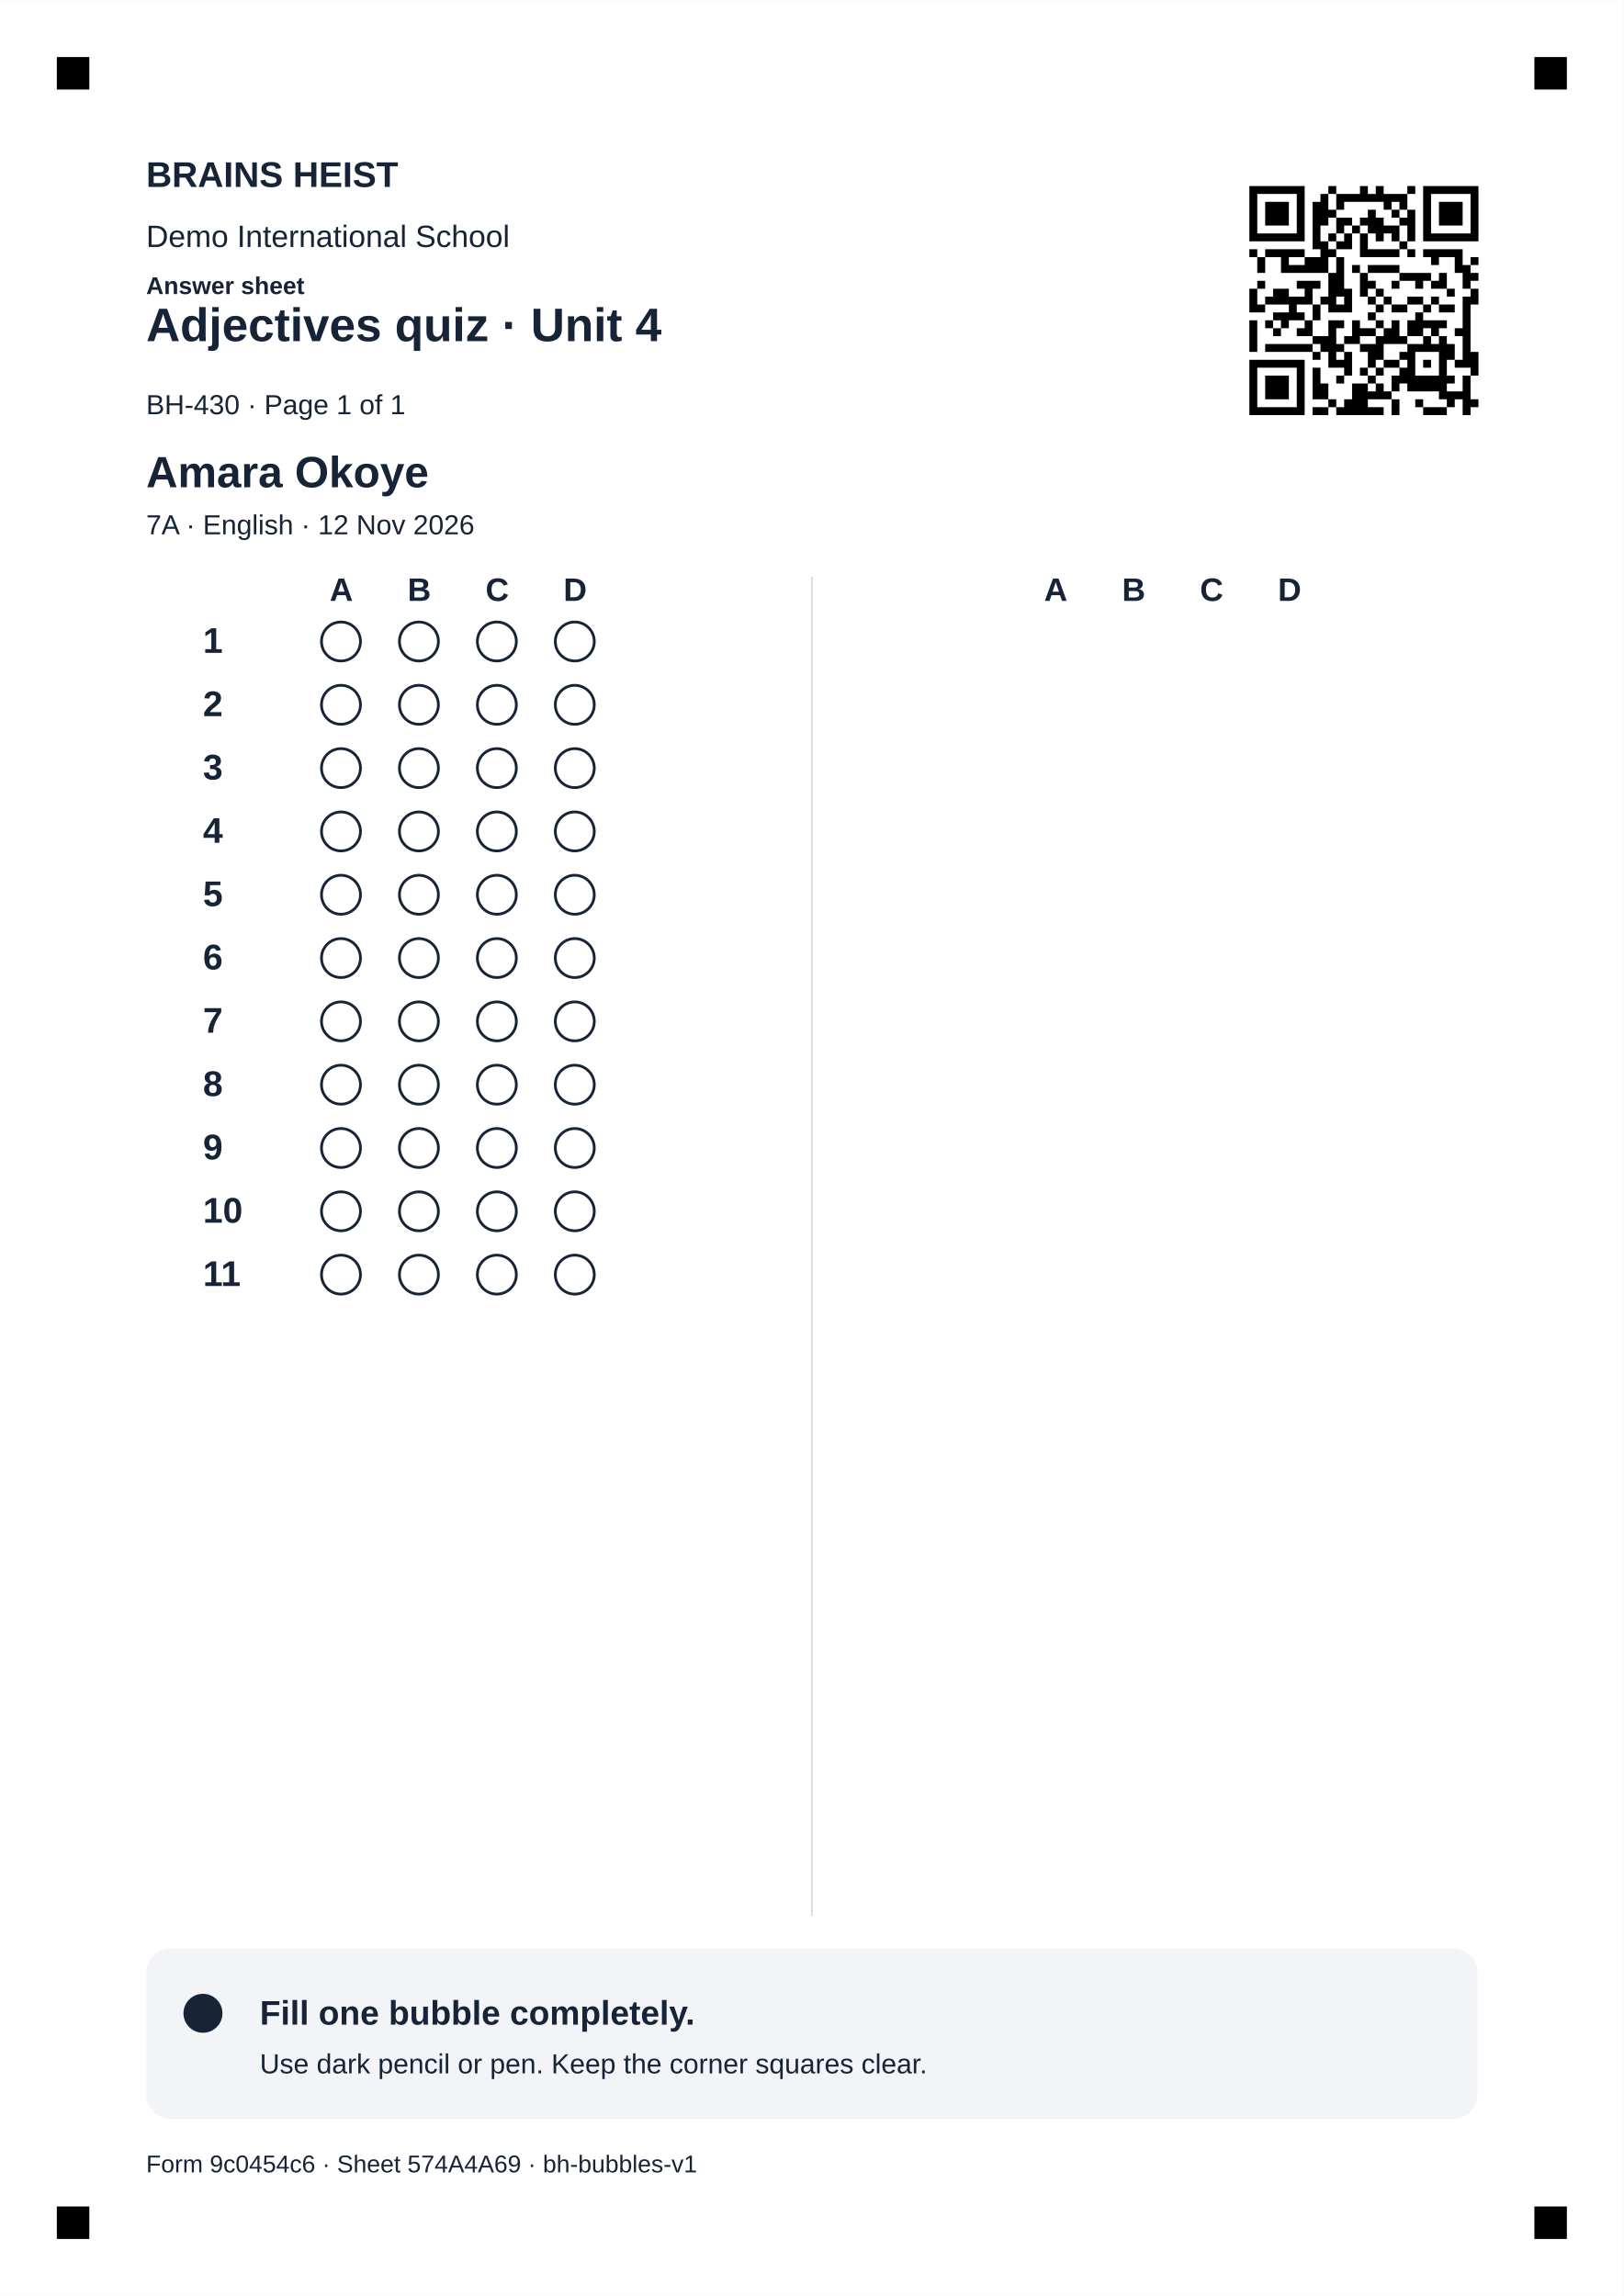
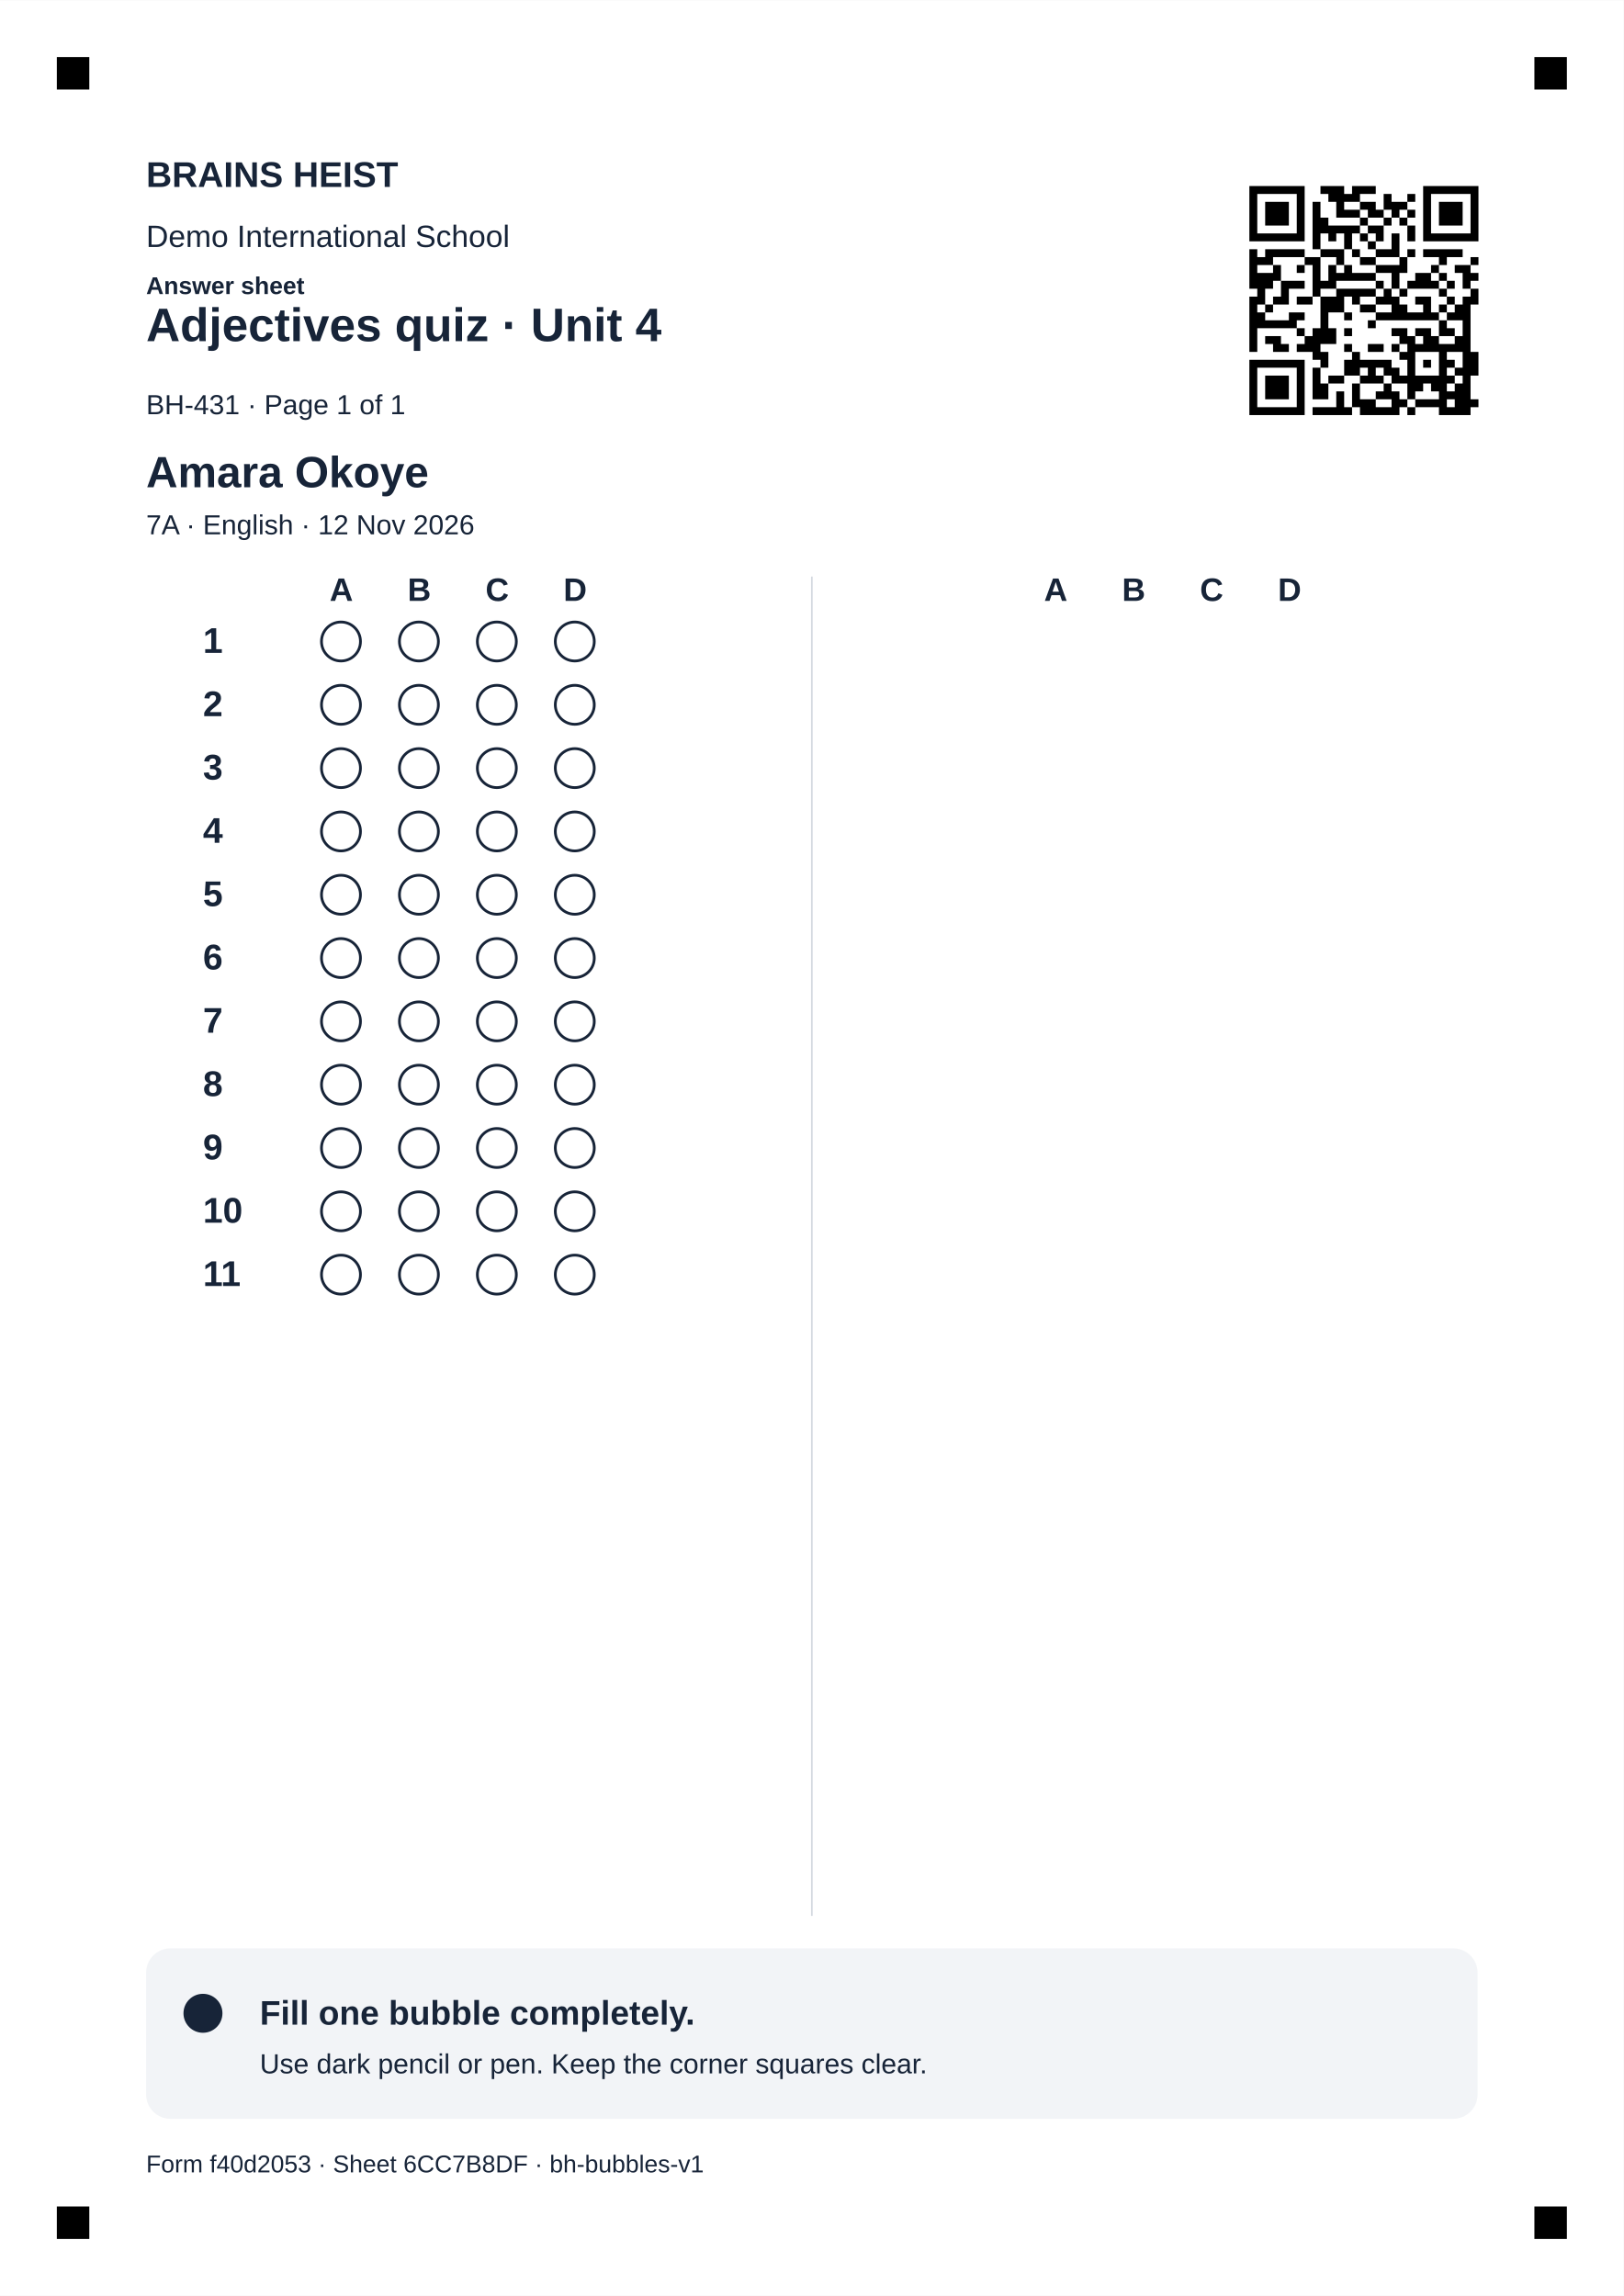
<svg xmlns="http://www.w3.org/2000/svg" viewBox="0 0 1000 1414" width="210mm" height="297mm" role="img" aria-label="Answer sheet for Amara Okoye" style="font-family:Arial,sans-serif;background:white">
  <rect width="1000" height="1414" fill="white" />
  <rect x="35" y="35" width="20" height="20" fill="black" />
  <rect x="945" y="35" width="20" height="20" fill="black" />
  <rect x="945" y="1359" width="20" height="20" fill="black" />
  <rect x="35" y="1359" width="20" height="20" fill="black" />
  <text x="90" y="115" font-size="22" font-weight="800" fill="#172438">BRAINS HEIST</text>
  <text x="90" y="152" font-size="19" font-weight="400" fill="#172438">Demo International School</text>
  <text x="90" y="181" font-size="15" font-weight="700" fill="#172438">Answer sheet</text>
  <text x="90" y="210" font-size="29" font-weight="700" fill="#172438">Adjectives quiz · Unit 4</text>
-   <text x="90" y="255" font-size="17" font-weight="400" fill="#172438">BH-430 · Page 1 of 1</text>
-   <path d="M769.459 114.459h4.865v4.865h-4.865zM774.324 114.459h4.865v4.865h-4.865zM779.189 114.459h4.865v4.865h-4.865zM784.054 114.459h4.865v4.865h-4.865zM788.919 114.459h4.865v4.865h-4.865zM793.784 114.459h4.865v4.865h-4.865zM798.649 114.459h4.865v4.865h-4.865zM818.108 114.459h4.865v4.865h-4.865zM837.568 114.459h4.865v4.865h-4.865zM847.297 114.459h4.865v4.865h-4.865zM866.757 114.459h4.865v4.865h-4.865zM876.486 114.459h4.865v4.865h-4.865zM881.351 114.459h4.865v4.865h-4.865zM886.216 114.459h4.865v4.865h-4.865zM891.081 114.459h4.865v4.865h-4.865zM895.946 114.459h4.865v4.865h-4.865zM900.811 114.459h4.865v4.865h-4.865zM905.676 114.459h4.865v4.865h-4.865zM769.459 119.324h4.865v4.865h-4.865zM798.649 119.324h4.865v4.865h-4.865zM813.243 119.324h4.865v4.865h-4.865zM822.973 119.324h4.865v4.865h-4.865zM827.838 119.324h4.865v4.865h-4.865zM832.703 119.324h4.865v4.865h-4.865zM837.568 119.324h4.865v4.865h-4.865zM842.432 119.324h4.865v4.865h-4.865zM847.297 119.324h4.865v4.865h-4.865zM852.162 119.324h4.865v4.865h-4.865zM857.027 119.324h4.865v4.865h-4.865zM861.892 119.324h4.865v4.865h-4.865zM876.486 119.324h4.865v4.865h-4.865zM905.676 119.324h4.865v4.865h-4.865zM769.459 124.189h4.865v4.865h-4.865zM779.189 124.189h4.865v4.865h-4.865zM784.054 124.189h4.865v4.865h-4.865zM788.919 124.189h4.865v4.865h-4.865zM798.649 124.189h4.865v4.865h-4.865zM808.378 124.189h4.865v4.865h-4.865zM813.243 124.189h4.865v4.865h-4.865zM822.973 124.189h4.865v4.865h-4.865zM852.162 124.189h4.865v4.865h-4.865zM861.892 124.189h4.865v4.865h-4.865zM876.486 124.189h4.865v4.865h-4.865zM886.216 124.189h4.865v4.865h-4.865zM891.081 124.189h4.865v4.865h-4.865zM895.946 124.189h4.865v4.865h-4.865zM905.676 124.189h4.865v4.865h-4.865zM769.459 129.054h4.865v4.865h-4.865zM779.189 129.054h4.865v4.865h-4.865zM784.054 129.054h4.865v4.865h-4.865zM788.919 129.054h4.865v4.865h-4.865zM798.649 129.054h4.865v4.865h-4.865zM808.378 129.054h4.865v4.865h-4.865zM813.243 129.054h4.865v4.865h-4.865zM818.108 129.054h4.865v4.865h-4.865zM842.432 129.054h4.865v4.865h-4.865zM857.027 129.054h4.865v4.865h-4.865zM866.757 129.054h4.865v4.865h-4.865zM876.486 129.054h4.865v4.865h-4.865zM886.216 129.054h4.865v4.865h-4.865zM891.081 129.054h4.865v4.865h-4.865zM895.946 129.054h4.865v4.865h-4.865zM905.676 129.054h4.865v4.865h-4.865zM769.459 133.919h4.865v4.865h-4.865zM779.189 133.919h4.865v4.865h-4.865zM784.054 133.919h4.865v4.865h-4.865zM788.919 133.919h4.865v4.865h-4.865zM798.649 133.919h4.865v4.865h-4.865zM808.378 133.919h4.865v4.865h-4.865zM813.243 133.919h4.865v4.865h-4.865zM822.973 133.919h4.865v4.865h-4.865zM827.838 133.919h4.865v4.865h-4.865zM837.568 133.919h4.865v4.865h-4.865zM842.432 133.919h4.865v4.865h-4.865zM847.297 133.919h4.865v4.865h-4.865zM861.892 133.919h4.865v4.865h-4.865zM866.757 133.919h4.865v4.865h-4.865zM876.486 133.919h4.865v4.865h-4.865zM886.216 133.919h4.865v4.865h-4.865zM891.081 133.919h4.865v4.865h-4.865zM895.946 133.919h4.865v4.865h-4.865zM905.676 133.919h4.865v4.865h-4.865zM769.459 138.784h4.865v4.865h-4.865zM798.649 138.784h4.865v4.865h-4.865zM808.378 138.784h4.865v4.865h-4.865zM822.973 138.784h4.865v4.865h-4.865zM832.703 138.784h4.865v4.865h-4.865zM842.432 138.784h4.865v4.865h-4.865zM847.297 138.784h4.865v4.865h-4.865zM852.162 138.784h4.865v4.865h-4.865zM857.027 138.784h4.865v4.865h-4.865zM866.757 138.784h4.865v4.865h-4.865zM876.486 138.784h4.865v4.865h-4.865zM905.676 138.784h4.865v4.865h-4.865zM769.459 143.649h4.865v4.865h-4.865zM774.324 143.649h4.865v4.865h-4.865zM779.189 143.649h4.865v4.865h-4.865zM784.054 143.649h4.865v4.865h-4.865zM788.919 143.649h4.865v4.865h-4.865zM793.784 143.649h4.865v4.865h-4.865zM798.649 143.649h4.865v4.865h-4.865zM808.378 143.649h4.865v4.865h-4.865zM818.108 143.649h4.865v4.865h-4.865zM827.838 143.649h4.865v4.865h-4.865zM837.568 143.649h4.865v4.865h-4.865zM847.297 143.649h4.865v4.865h-4.865zM857.027 143.649h4.865v4.865h-4.865zM866.757 143.649h4.865v4.865h-4.865zM876.486 143.649h4.865v4.865h-4.865zM881.351 143.649h4.865v4.865h-4.865zM886.216 143.649h4.865v4.865h-4.865zM891.081 143.649h4.865v4.865h-4.865zM895.946 143.649h4.865v4.865h-4.865zM900.811 143.649h4.865v4.865h-4.865zM905.676 143.649h4.865v4.865h-4.865zM808.378 148.514h4.865v4.865h-4.865zM813.243 148.514h4.865v4.865h-4.865zM822.973 148.514h4.865v4.865h-4.865zM827.838 148.514h4.865v4.865h-4.865zM837.568 148.514h4.865v4.865h-4.865zM861.892 148.514h4.865v4.865h-4.865zM769.459 153.378h4.865v4.865h-4.865zM779.189 153.378h4.865v4.865h-4.865zM784.054 153.378h4.865v4.865h-4.865zM788.919 153.378h4.865v4.865h-4.865zM793.784 153.378h4.865v4.865h-4.865zM798.649 153.378h4.865v4.865h-4.865zM813.243 153.378h4.865v4.865h-4.865zM818.108 153.378h4.865v4.865h-4.865zM837.568 153.378h4.865v4.865h-4.865zM842.432 153.378h4.865v4.865h-4.865zM847.297 153.378h4.865v4.865h-4.865zM852.162 153.378h4.865v4.865h-4.865zM857.027 153.378h4.865v4.865h-4.865zM866.757 153.378h4.865v4.865h-4.865zM876.486 153.378h4.865v4.865h-4.865zM881.351 153.378h4.865v4.865h-4.865zM886.216 153.378h4.865v4.865h-4.865zM891.081 153.378h4.865v4.865h-4.865zM895.946 153.378h4.865v4.865h-4.865zM774.324 158.243h4.865v4.865h-4.865zM788.919 158.243h4.865v4.865h-4.865zM803.514 158.243h4.865v4.865h-4.865zM808.378 158.243h4.865v4.865h-4.865zM813.243 158.243h4.865v4.865h-4.865zM822.973 158.243h4.865v4.865h-4.865zM881.351 158.243h4.865v4.865h-4.865zM895.946 158.243h4.865v4.865h-4.865zM905.676 158.243h4.865v4.865h-4.865zM774.324 163.108h4.865v4.865h-4.865zM788.919 163.108h4.865v4.865h-4.865zM793.784 163.108h4.865v4.865h-4.865zM798.649 163.108h4.865v4.865h-4.865zM803.514 163.108h4.865v4.865h-4.865zM808.378 163.108h4.865v4.865h-4.865zM813.243 163.108h4.865v4.865h-4.865zM822.973 163.108h4.865v4.865h-4.865zM832.703 163.108h4.865v4.865h-4.865zM842.432 163.108h4.865v4.865h-4.865zM847.297 163.108h4.865v4.865h-4.865zM852.162 163.108h4.865v4.865h-4.865zM857.027 163.108h4.865v4.865h-4.865zM895.946 163.108h4.865v4.865h-4.865zM900.811 163.108h4.865v4.865h-4.865zM818.108 167.973h4.865v4.865h-4.865zM822.973 167.973h4.865v4.865h-4.865zM837.568 167.973h4.865v4.865h-4.865zM861.892 167.973h4.865v4.865h-4.865zM866.757 167.973h4.865v4.865h-4.865zM871.622 167.973h4.865v4.865h-4.865zM876.486 167.973h4.865v4.865h-4.865zM886.216 167.973h4.865v4.865h-4.865zM900.811 167.973h4.865v4.865h-4.865zM905.676 167.973h4.865v4.865h-4.865zM774.324 172.838h4.865v4.865h-4.865zM798.649 172.838h4.865v4.865h-4.865zM803.514 172.838h4.865v4.865h-4.865zM808.378 172.838h4.865v4.865h-4.865zM818.108 172.838h4.865v4.865h-4.865zM822.973 172.838h4.865v4.865h-4.865zM837.568 172.838h4.865v4.865h-4.865zM842.432 172.838h4.865v4.865h-4.865zM857.027 172.838h4.865v4.865h-4.865zM871.622 172.838h4.865v4.865h-4.865zM881.351 172.838h4.865v4.865h-4.865zM886.216 172.838h4.865v4.865h-4.865zM900.811 172.838h4.865v4.865h-4.865zM769.459 177.703h4.865v4.865h-4.865zM784.054 177.703h4.865v4.865h-4.865zM788.919 177.703h4.865v4.865h-4.865zM803.514 177.703h4.865v4.865h-4.865zM818.108 177.703h4.865v4.865h-4.865zM822.973 177.703h4.865v4.865h-4.865zM827.838 177.703h4.865v4.865h-4.865zM837.568 177.703h4.865v4.865h-4.865zM847.297 177.703h4.865v4.865h-4.865zM891.081 177.703h4.865v4.865h-4.865zM905.676 177.703h4.865v4.865h-4.865zM769.459 182.568h4.865v4.865h-4.865zM779.189 182.568h4.865v4.865h-4.865zM784.054 182.568h4.865v4.865h-4.865zM788.919 182.568h4.865v4.865h-4.865zM793.784 182.568h4.865v4.865h-4.865zM798.649 182.568h4.865v4.865h-4.865zM803.514 182.568h4.865v4.865h-4.865zM813.243 182.568h4.865v4.865h-4.865zM818.108 182.568h4.865v4.865h-4.865zM827.838 182.568h4.865v4.865h-4.865zM842.432 182.568h4.865v4.865h-4.865zM852.162 182.568h4.865v4.865h-4.865zM866.757 182.568h4.865v4.865h-4.865zM871.622 182.568h4.865v4.865h-4.865zM881.351 182.568h4.865v4.865h-4.865zM900.811 182.568h4.865v4.865h-4.865zM905.676 182.568h4.865v4.865h-4.865zM769.459 187.432h4.865v4.865h-4.865zM774.324 187.432h4.865v4.865h-4.865zM793.784 187.432h4.865v4.865h-4.865zM808.378 187.432h4.865v4.865h-4.865zM818.108 187.432h4.865v4.865h-4.865zM822.973 187.432h4.865v4.865h-4.865zM827.838 187.432h4.865v4.865h-4.865zM847.297 187.432h4.865v4.865h-4.865zM857.027 187.432h4.865v4.865h-4.865zM861.892 187.432h4.865v4.865h-4.865zM876.486 187.432h4.865v4.865h-4.865zM886.216 187.432h4.865v4.865h-4.865zM891.081 187.432h4.865v4.865h-4.865zM900.811 187.432h4.865v4.865h-4.865zM784.054 192.297h4.865v4.865h-4.865zM788.919 192.297h4.865v4.865h-4.865zM793.784 192.297h4.865v4.865h-4.865zM798.649 192.297h4.865v4.865h-4.865zM808.378 192.297h4.865v4.865h-4.865zM842.432 192.297h4.865v4.865h-4.865zM871.622 192.297h4.865v4.865h-4.865zM900.811 192.297h4.865v4.865h-4.865zM769.459 197.162h4.865v4.865h-4.865zM779.189 197.162h4.865v4.865h-4.865zM788.919 197.162h4.865v4.865h-4.865zM803.514 197.162h4.865v4.865h-4.865zM818.108 197.162h4.865v4.865h-4.865zM822.973 197.162h4.865v4.865h-4.865zM832.703 197.162h4.865v4.865h-4.865zM847.297 197.162h4.865v4.865h-4.865zM857.027 197.162h4.865v4.865h-4.865zM866.757 197.162h4.865v4.865h-4.865zM871.622 197.162h4.865v4.865h-4.865zM876.486 197.162h4.865v4.865h-4.865zM881.351 197.162h4.865v4.865h-4.865zM886.216 197.162h4.865v4.865h-4.865zM900.811 197.162h4.865v4.865h-4.865zM769.459 202.027h4.865v4.865h-4.865zM784.054 202.027h4.865v4.865h-4.865zM798.649 202.027h4.865v4.865h-4.865zM803.514 202.027h4.865v4.865h-4.865zM818.108 202.027h4.865v4.865h-4.865zM832.703 202.027h4.865v4.865h-4.865zM837.568 202.027h4.865v4.865h-4.865zM842.432 202.027h4.865v4.865h-4.865zM852.162 202.027h4.865v4.865h-4.865zM857.027 202.027h4.865v4.865h-4.865zM866.757 202.027h4.865v4.865h-4.865zM871.622 202.027h4.865v4.865h-4.865zM881.351 202.027h4.865v4.865h-4.865zM895.946 202.027h4.865v4.865h-4.865zM900.811 202.027h4.865v4.865h-4.865zM769.459 206.892h4.865v4.865h-4.865zM808.378 206.892h4.865v4.865h-4.865zM813.243 206.892h4.865v4.865h-4.865zM818.108 206.892h4.865v4.865h-4.865zM827.838 206.892h4.865v4.865h-4.865zM832.703 206.892h4.865v4.865h-4.865zM847.297 206.892h4.865v4.865h-4.865zM852.162 206.892h4.865v4.865h-4.865zM857.027 206.892h4.865v4.865h-4.865zM861.892 206.892h4.865v4.865h-4.865zM876.486 206.892h4.865v4.865h-4.865zM886.216 206.892h4.865v4.865h-4.865zM900.811 206.892h4.865v4.865h-4.865zM769.459 211.757h4.865v4.865h-4.865zM779.189 211.757h4.865v4.865h-4.865zM784.054 211.757h4.865v4.865h-4.865zM788.919 211.757h4.865v4.865h-4.865zM793.784 211.757h4.865v4.865h-4.865zM798.649 211.757h4.865v4.865h-4.865zM803.514 211.757h4.865v4.865h-4.865zM813.243 211.757h4.865v4.865h-4.865zM818.108 211.757h4.865v4.865h-4.865zM822.973 211.757h4.865v4.865h-4.865zM837.568 211.757h4.865v4.865h-4.865zM842.432 211.757h4.865v4.865h-4.865zM847.297 211.757h4.865v4.865h-4.865zM866.757 211.757h4.865v4.865h-4.865zM871.622 211.757h4.865v4.865h-4.865zM876.486 211.757h4.865v4.865h-4.865zM881.351 211.757h4.865v4.865h-4.865zM886.216 211.757h4.865v4.865h-4.865zM891.081 211.757h4.865v4.865h-4.865zM900.811 211.757h4.865v4.865h-4.865zM808.378 216.622h4.865v4.865h-4.865zM818.108 216.622h4.865v4.865h-4.865zM827.838 216.622h4.865v4.865h-4.865zM842.432 216.622h4.865v4.865h-4.865zM847.297 216.622h4.865v4.865h-4.865zM861.892 216.622h4.865v4.865h-4.865zM866.757 216.622h4.865v4.865h-4.865zM886.216 216.622h4.865v4.865h-4.865zM891.081 216.622h4.865v4.865h-4.865zM900.811 216.622h4.865v4.865h-4.865zM905.676 216.622h4.865v4.865h-4.865zM769.459 221.486h4.865v4.865h-4.865zM774.324 221.486h4.865v4.865h-4.865zM779.189 221.486h4.865v4.865h-4.865zM784.054 221.486h4.865v4.865h-4.865zM788.919 221.486h4.865v4.865h-4.865zM793.784 221.486h4.865v4.865h-4.865zM798.649 221.486h4.865v4.865h-4.865zM818.108 221.486h4.865v4.865h-4.865zM822.973 221.486h4.865v4.865h-4.865zM827.838 221.486h4.865v4.865h-4.865zM842.432 221.486h4.865v4.865h-4.865zM852.162 221.486h4.865v4.865h-4.865zM857.027 221.486h4.865v4.865h-4.865zM866.757 221.486h4.865v4.865h-4.865zM876.486 221.486h4.865v4.865h-4.865zM886.216 221.486h4.865v4.865h-4.865zM895.946 221.486h4.865v4.865h-4.865zM900.811 221.486h4.865v4.865h-4.865zM905.676 221.486h4.865v4.865h-4.865zM769.459 226.351h4.865v4.865h-4.865zM798.649 226.351h4.865v4.865h-4.865zM808.378 226.351h4.865v4.865h-4.865zM827.838 226.351h4.865v4.865h-4.865zM837.568 226.351h4.865v4.865h-4.865zM847.297 226.351h4.865v4.865h-4.865zM861.892 226.351h4.865v4.865h-4.865zM866.757 226.351h4.865v4.865h-4.865zM886.216 226.351h4.865v4.865h-4.865zM905.676 226.351h4.865v4.865h-4.865zM769.459 231.216h4.865v4.865h-4.865zM779.189 231.216h4.865v4.865h-4.865zM784.054 231.216h4.865v4.865h-4.865zM788.919 231.216h4.865v4.865h-4.865zM798.649 231.216h4.865v4.865h-4.865zM808.378 231.216h4.865v4.865h-4.865zM822.973 231.216h4.865v4.865h-4.865zM842.432 231.216h4.865v4.865h-4.865zM857.027 231.216h4.865v4.865h-4.865zM861.892 231.216h4.865v4.865h-4.865zM866.757 231.216h4.865v4.865h-4.865zM871.622 231.216h4.865v4.865h-4.865zM876.486 231.216h4.865v4.865h-4.865zM881.351 231.216h4.865v4.865h-4.865zM886.216 231.216h4.865v4.865h-4.865zM891.081 231.216h4.865v4.865h-4.865zM900.811 231.216h4.865v4.865h-4.865zM769.459 236.081h4.865v4.865h-4.865zM779.189 236.081h4.865v4.865h-4.865zM784.054 236.081h4.865v4.865h-4.865zM788.919 236.081h4.865v4.865h-4.865zM798.649 236.081h4.865v4.865h-4.865zM808.378 236.081h4.865v4.865h-4.865zM813.243 236.081h4.865v4.865h-4.865zM832.703 236.081h4.865v4.865h-4.865zM837.568 236.081h4.865v4.865h-4.865zM847.297 236.081h4.865v4.865h-4.865zM857.027 236.081h4.865v4.865h-4.865zM866.757 236.081h4.865v4.865h-4.865zM871.622 236.081h4.865v4.865h-4.865zM876.486 236.081h4.865v4.865h-4.865zM881.351 236.081h4.865v4.865h-4.865zM886.216 236.081h4.865v4.865h-4.865zM900.811 236.081h4.865v4.865h-4.865zM769.459 240.946h4.865v4.865h-4.865zM779.189 240.946h4.865v4.865h-4.865zM784.054 240.946h4.865v4.865h-4.865zM788.919 240.946h4.865v4.865h-4.865zM798.649 240.946h4.865v4.865h-4.865zM808.378 240.946h4.865v4.865h-4.865zM813.243 240.946h4.865v4.865h-4.865zM832.703 240.946h4.865v4.865h-4.865zM837.568 240.946h4.865v4.865h-4.865zM842.432 240.946h4.865v4.865h-4.865zM847.297 240.946h4.865v4.865h-4.865zM852.162 240.946h4.865v4.865h-4.865zM886.216 240.946h4.865v4.865h-4.865zM891.081 240.946h4.865v4.865h-4.865zM895.946 240.946h4.865v4.865h-4.865zM900.811 240.946h4.865v4.865h-4.865zM769.459 245.811h4.865v4.865h-4.865zM798.649 245.811h4.865v4.865h-4.865zM818.108 245.811h4.865v4.865h-4.865zM827.838 245.811h4.865v4.865h-4.865zM832.703 245.811h4.865v4.865h-4.865zM837.568 245.811h4.865v4.865h-4.865zM857.027 245.811h4.865v4.865h-4.865zM871.622 245.811h4.865v4.865h-4.865zM891.081 245.811h4.865v4.865h-4.865zM900.811 245.811h4.865v4.865h-4.865zM905.676 245.811h4.865v4.865h-4.865zM769.459 250.676h4.865v4.865h-4.865zM774.324 250.676h4.865v4.865h-4.865zM779.189 250.676h4.865v4.865h-4.865zM784.054 250.676h4.865v4.865h-4.865zM788.919 250.676h4.865v4.865h-4.865zM793.784 250.676h4.865v4.865h-4.865zM798.649 250.676h4.865v4.865h-4.865zM808.378 250.676h4.865v4.865h-4.865zM813.243 250.676h4.865v4.865h-4.865zM822.973 250.676h4.865v4.865h-4.865zM827.838 250.676h4.865v4.865h-4.865zM832.703 250.676h4.865v4.865h-4.865zM837.568 250.676h4.865v4.865h-4.865zM842.432 250.676h4.865v4.865h-4.865zM847.297 250.676h4.865v4.865h-4.865zM857.027 250.676h4.865v4.865h-4.865zM876.486 250.676h4.865v4.865h-4.865zM881.351 250.676h4.865v4.865h-4.865zM886.216 250.676h4.865v4.865h-4.865zM900.811 250.676h4.865v4.865h-4.865z" fill="black" />
+   <text x="90" y="255" font-size="17" font-weight="400" fill="#172438">BH-431 · Page 1 of 1</text>
+   <path d="M769.459 114.459h4.865v4.865h-4.865zM774.324 114.459h4.865v4.865h-4.865zM779.189 114.459h4.865v4.865h-4.865zM784.054 114.459h4.865v4.865h-4.865zM788.919 114.459h4.865v4.865h-4.865zM793.784 114.459h4.865v4.865h-4.865zM798.649 114.459h4.865v4.865h-4.865zM813.243 114.459h4.865v4.865h-4.865zM818.108 114.459h4.865v4.865h-4.865zM822.973 114.459h4.865v4.865h-4.865zM832.703 114.459h4.865v4.865h-4.865zM837.568 114.459h4.865v4.865h-4.865zM842.432 114.459h4.865v4.865h-4.865zM876.486 114.459h4.865v4.865h-4.865zM881.351 114.459h4.865v4.865h-4.865zM886.216 114.459h4.865v4.865h-4.865zM891.081 114.459h4.865v4.865h-4.865zM895.946 114.459h4.865v4.865h-4.865zM900.811 114.459h4.865v4.865h-4.865zM905.676 114.459h4.865v4.865h-4.865zM769.459 119.324h4.865v4.865h-4.865zM798.649 119.324h4.865v4.865h-4.865zM818.108 119.324h4.865v4.865h-4.865zM822.973 119.324h4.865v4.865h-4.865zM827.838 119.324h4.865v4.865h-4.865zM832.703 119.324h4.865v4.865h-4.865zM852.162 119.324h4.865v4.865h-4.865zM866.757 119.324h4.865v4.865h-4.865zM876.486 119.324h4.865v4.865h-4.865zM905.676 119.324h4.865v4.865h-4.865zM769.459 124.189h4.865v4.865h-4.865zM779.189 124.189h4.865v4.865h-4.865zM784.054 124.189h4.865v4.865h-4.865zM788.919 124.189h4.865v4.865h-4.865zM798.649 124.189h4.865v4.865h-4.865zM808.378 124.189h4.865v4.865h-4.865zM822.973 124.189h4.865v4.865h-4.865zM837.568 124.189h4.865v4.865h-4.865zM842.432 124.189h4.865v4.865h-4.865zM852.162 124.189h4.865v4.865h-4.865zM857.027 124.189h4.865v4.865h-4.865zM861.892 124.189h4.865v4.865h-4.865zM876.486 124.189h4.865v4.865h-4.865zM886.216 124.189h4.865v4.865h-4.865zM891.081 124.189h4.865v4.865h-4.865zM895.946 124.189h4.865v4.865h-4.865zM905.676 124.189h4.865v4.865h-4.865zM769.459 129.054h4.865v4.865h-4.865zM779.189 129.054h4.865v4.865h-4.865zM784.054 129.054h4.865v4.865h-4.865zM788.919 129.054h4.865v4.865h-4.865zM798.649 129.054h4.865v4.865h-4.865zM808.378 129.054h4.865v4.865h-4.865zM822.973 129.054h4.865v4.865h-4.865zM827.838 129.054h4.865v4.865h-4.865zM832.703 129.054h4.865v4.865h-4.865zM842.432 129.054h4.865v4.865h-4.865zM847.297 129.054h4.865v4.865h-4.865zM857.027 129.054h4.865v4.865h-4.865zM866.757 129.054h4.865v4.865h-4.865zM876.486 129.054h4.865v4.865h-4.865zM886.216 129.054h4.865v4.865h-4.865zM891.081 129.054h4.865v4.865h-4.865zM895.946 129.054h4.865v4.865h-4.865zM905.676 129.054h4.865v4.865h-4.865zM769.459 133.919h4.865v4.865h-4.865zM779.189 133.919h4.865v4.865h-4.865zM784.054 133.919h4.865v4.865h-4.865zM788.919 133.919h4.865v4.865h-4.865zM798.649 133.919h4.865v4.865h-4.865zM808.378 133.919h4.865v4.865h-4.865zM813.243 133.919h4.865v4.865h-4.865zM837.568 133.919h4.865v4.865h-4.865zM852.162 133.919h4.865v4.865h-4.865zM861.892 133.919h4.865v4.865h-4.865zM876.486 133.919h4.865v4.865h-4.865zM886.216 133.919h4.865v4.865h-4.865zM891.081 133.919h4.865v4.865h-4.865zM895.946 133.919h4.865v4.865h-4.865zM905.676 133.919h4.865v4.865h-4.865zM769.459 138.784h4.865v4.865h-4.865zM798.649 138.784h4.865v4.865h-4.865zM808.378 138.784h4.865v4.865h-4.865zM813.243 138.784h4.865v4.865h-4.865zM818.108 138.784h4.865v4.865h-4.865zM822.973 138.784h4.865v4.865h-4.865zM827.838 138.784h4.865v4.865h-4.865zM832.703 138.784h4.865v4.865h-4.865zM842.432 138.784h4.865v4.865h-4.865zM847.297 138.784h4.865v4.865h-4.865zM866.757 138.784h4.865v4.865h-4.865zM876.486 138.784h4.865v4.865h-4.865zM905.676 138.784h4.865v4.865h-4.865zM769.459 143.649h4.865v4.865h-4.865zM774.324 143.649h4.865v4.865h-4.865zM779.189 143.649h4.865v4.865h-4.865zM784.054 143.649h4.865v4.865h-4.865zM788.919 143.649h4.865v4.865h-4.865zM793.784 143.649h4.865v4.865h-4.865zM798.649 143.649h4.865v4.865h-4.865zM808.378 143.649h4.865v4.865h-4.865zM818.108 143.649h4.865v4.865h-4.865zM827.838 143.649h4.865v4.865h-4.865zM837.568 143.649h4.865v4.865h-4.865zM847.297 143.649h4.865v4.865h-4.865zM857.027 143.649h4.865v4.865h-4.865zM866.757 143.649h4.865v4.865h-4.865zM876.486 143.649h4.865v4.865h-4.865zM881.351 143.649h4.865v4.865h-4.865zM886.216 143.649h4.865v4.865h-4.865zM891.081 143.649h4.865v4.865h-4.865zM895.946 143.649h4.865v4.865h-4.865zM900.811 143.649h4.865v4.865h-4.865zM905.676 143.649h4.865v4.865h-4.865zM808.378 148.514h4.865v4.865h-4.865zM827.838 148.514h4.865v4.865h-4.865zM842.432 148.514h4.865v4.865h-4.865zM857.027 148.514h4.865v4.865h-4.865zM769.459 153.378h4.865v4.865h-4.865zM779.189 153.378h4.865v4.865h-4.865zM784.054 153.378h4.865v4.865h-4.865zM788.919 153.378h4.865v4.865h-4.865zM793.784 153.378h4.865v4.865h-4.865zM798.649 153.378h4.865v4.865h-4.865zM813.243 153.378h4.865v4.865h-4.865zM818.108 153.378h4.865v4.865h-4.865zM822.973 153.378h4.865v4.865h-4.865zM832.703 153.378h4.865v4.865h-4.865zM847.297 153.378h4.865v4.865h-4.865zM852.162 153.378h4.865v4.865h-4.865zM857.027 153.378h4.865v4.865h-4.865zM866.757 153.378h4.865v4.865h-4.865zM876.486 153.378h4.865v4.865h-4.865zM881.351 153.378h4.865v4.865h-4.865zM886.216 153.378h4.865v4.865h-4.865zM891.081 153.378h4.865v4.865h-4.865zM895.946 153.378h4.865v4.865h-4.865zM769.459 158.243h4.865v4.865h-4.865zM774.324 158.243h4.865v4.865h-4.865zM779.189 158.243h4.865v4.865h-4.865zM803.514 158.243h4.865v4.865h-4.865zM808.378 158.243h4.865v4.865h-4.865zM822.973 158.243h4.865v4.865h-4.865zM837.568 158.243h4.865v4.865h-4.865zM842.432 158.243h4.865v4.865h-4.865zM861.892 158.243h4.865v4.865h-4.865zM886.216 158.243h4.865v4.865h-4.865zM905.676 158.243h4.865v4.865h-4.865zM769.459 163.108h4.865v4.865h-4.865zM784.054 163.108h4.865v4.865h-4.865zM798.649 163.108h4.865v4.865h-4.865zM808.378 163.108h4.865v4.865h-4.865zM818.108 163.108h4.865v4.865h-4.865zM827.838 163.108h4.865v4.865h-4.865zM847.297 163.108h4.865v4.865h-4.865zM852.162 163.108h4.865v4.865h-4.865zM857.027 163.108h4.865v4.865h-4.865zM861.892 163.108h4.865v4.865h-4.865zM881.351 163.108h4.865v4.865h-4.865zM895.946 163.108h4.865v4.865h-4.865zM900.811 163.108h4.865v4.865h-4.865zM769.459 167.973h4.865v4.865h-4.865zM774.324 167.973h4.865v4.865h-4.865zM779.189 167.973h4.865v4.865h-4.865zM784.054 167.973h4.865v4.865h-4.865zM808.378 167.973h4.865v4.865h-4.865zM818.108 167.973h4.865v4.865h-4.865zM822.973 167.973h4.865v4.865h-4.865zM827.838 167.973h4.865v4.865h-4.865zM832.703 167.973h4.865v4.865h-4.865zM837.568 167.973h4.865v4.865h-4.865zM842.432 167.973h4.865v4.865h-4.865zM857.027 167.973h4.865v4.865h-4.865zM871.622 167.973h4.865v4.865h-4.865zM876.486 167.973h4.865v4.865h-4.865zM886.216 167.973h4.865v4.865h-4.865zM900.811 167.973h4.865v4.865h-4.865zM905.676 167.973h4.865v4.865h-4.865zM769.459 172.838h4.865v4.865h-4.865zM774.324 172.838h4.865v4.865h-4.865zM779.189 172.838h4.865v4.865h-4.865zM788.919 172.838h4.865v4.865h-4.865zM793.784 172.838h4.865v4.865h-4.865zM798.649 172.838h4.865v4.865h-4.865zM808.378 172.838h4.865v4.865h-4.865zM813.243 172.838h4.865v4.865h-4.865zM818.108 172.838h4.865v4.865h-4.865zM847.297 172.838h4.865v4.865h-4.865zM857.027 172.838h4.865v4.865h-4.865zM866.757 172.838h4.865v4.865h-4.865zM871.622 172.838h4.865v4.865h-4.865zM876.486 172.838h4.865v4.865h-4.865zM881.351 172.838h4.865v4.865h-4.865zM891.081 172.838h4.865v4.865h-4.865zM900.811 172.838h4.865v4.865h-4.865zM774.324 177.703h4.865v4.865h-4.865zM788.919 177.703h4.865v4.865h-4.865zM808.378 177.703h4.865v4.865h-4.865zM822.973 177.703h4.865v4.865h-4.865zM827.838 177.703h4.865v4.865h-4.865zM832.703 177.703h4.865v4.865h-4.865zM837.568 177.703h4.865v4.865h-4.865zM842.432 177.703h4.865v4.865h-4.865zM852.162 177.703h4.865v4.865h-4.865zM861.892 177.703h4.865v4.865h-4.865zM886.216 177.703h4.865v4.865h-4.865zM905.676 177.703h4.865v4.865h-4.865zM769.459 182.568h4.865v4.865h-4.865zM774.324 182.568h4.865v4.865h-4.865zM784.054 182.568h4.865v4.865h-4.865zM788.919 182.568h4.865v4.865h-4.865zM798.649 182.568h4.865v4.865h-4.865zM803.514 182.568h4.865v4.865h-4.865zM813.243 182.568h4.865v4.865h-4.865zM818.108 182.568h4.865v4.865h-4.865zM822.973 182.568h4.865v4.865h-4.865zM832.703 182.568h4.865v4.865h-4.865zM847.297 182.568h4.865v4.865h-4.865zM852.162 182.568h4.865v4.865h-4.865zM857.027 182.568h4.865v4.865h-4.865zM871.622 182.568h4.865v4.865h-4.865zM876.486 182.568h4.865v4.865h-4.865zM891.081 182.568h4.865v4.865h-4.865zM900.811 182.568h4.865v4.865h-4.865zM905.676 182.568h4.865v4.865h-4.865zM769.459 187.432h4.865v4.865h-4.865zM779.189 187.432h4.865v4.865h-4.865zM813.243 187.432h4.865v4.865h-4.865zM818.108 187.432h4.865v4.865h-4.865zM822.973 187.432h4.865v4.865h-4.865zM837.568 187.432h4.865v4.865h-4.865zM842.432 187.432h4.865v4.865h-4.865zM857.027 187.432h4.865v4.865h-4.865zM861.892 187.432h4.865v4.865h-4.865zM876.486 187.432h4.865v4.865h-4.865zM886.216 187.432h4.865v4.865h-4.865zM895.946 187.432h4.865v4.865h-4.865zM900.811 187.432h4.865v4.865h-4.865zM769.459 192.297h4.865v4.865h-4.865zM774.324 192.297h4.865v4.865h-4.865zM793.784 192.297h4.865v4.865h-4.865zM798.649 192.297h4.865v4.865h-4.865zM813.243 192.297h4.865v4.865h-4.865zM827.838 192.297h4.865v4.865h-4.865zM847.297 192.297h4.865v4.865h-4.865zM852.162 192.297h4.865v4.865h-4.865zM857.027 192.297h4.865v4.865h-4.865zM861.892 192.297h4.865v4.865h-4.865zM866.757 192.297h4.865v4.865h-4.865zM871.622 192.297h4.865v4.865h-4.865zM876.486 192.297h4.865v4.865h-4.865zM881.351 192.297h4.865v4.865h-4.865zM891.081 192.297h4.865v4.865h-4.865zM895.946 192.297h4.865v4.865h-4.865zM900.811 192.297h4.865v4.865h-4.865zM769.459 197.162h4.865v4.865h-4.865zM774.324 197.162h4.865v4.865h-4.865zM779.189 197.162h4.865v4.865h-4.865zM784.054 197.162h4.865v4.865h-4.865zM788.919 197.162h4.865v4.865h-4.865zM793.784 197.162h4.865v4.865h-4.865zM813.243 197.162h4.865v4.865h-4.865zM842.432 197.162h4.865v4.865h-4.865zM886.216 197.162h4.865v4.865h-4.865zM900.811 197.162h4.865v4.865h-4.865zM769.459 202.027h4.865v4.865h-4.865zM798.649 202.027h4.865v4.865h-4.865zM808.378 202.027h4.865v4.865h-4.865zM813.243 202.027h4.865v4.865h-4.865zM818.108 202.027h4.865v4.865h-4.865zM827.838 202.027h4.865v4.865h-4.865zM857.027 202.027h4.865v4.865h-4.865zM861.892 202.027h4.865v4.865h-4.865zM871.622 202.027h4.865v4.865h-4.865zM876.486 202.027h4.865v4.865h-4.865zM886.216 202.027h4.865v4.865h-4.865zM891.081 202.027h4.865v4.865h-4.865zM900.811 202.027h4.865v4.865h-4.865zM769.459 206.892h4.865v4.865h-4.865zM779.189 206.892h4.865v4.865h-4.865zM784.054 206.892h4.865v4.865h-4.865zM803.514 206.892h4.865v4.865h-4.865zM808.378 206.892h4.865v4.865h-4.865zM813.243 206.892h4.865v4.865h-4.865zM818.108 206.892h4.865v4.865h-4.865zM861.892 206.892h4.865v4.865h-4.865zM866.757 206.892h4.865v4.865h-4.865zM876.486 206.892h4.865v4.865h-4.865zM881.351 206.892h4.865v4.865h-4.865zM895.946 206.892h4.865v4.865h-4.865zM900.811 206.892h4.865v4.865h-4.865zM769.459 211.757h4.865v4.865h-4.865zM784.054 211.757h4.865v4.865h-4.865zM788.919 211.757h4.865v4.865h-4.865zM798.649 211.757h4.865v4.865h-4.865zM803.514 211.757h4.865v4.865h-4.865zM808.378 211.757h4.865v4.865h-4.865zM827.838 211.757h4.865v4.865h-4.865zM842.432 211.757h4.865v4.865h-4.865zM847.297 211.757h4.865v4.865h-4.865zM857.027 211.757h4.865v4.865h-4.865zM866.757 211.757h4.865v4.865h-4.865zM871.622 211.757h4.865v4.865h-4.865zM876.486 211.757h4.865v4.865h-4.865zM881.351 211.757h4.865v4.865h-4.865zM886.216 211.757h4.865v4.865h-4.865zM891.081 211.757h4.865v4.865h-4.865zM895.946 211.757h4.865v4.865h-4.865zM900.811 211.757h4.865v4.865h-4.865zM808.378 216.622h4.865v4.865h-4.865zM813.243 216.622h4.865v4.865h-4.865zM832.703 216.622h4.865v4.865h-4.865zM861.892 216.622h4.865v4.865h-4.865zM866.757 216.622h4.865v4.865h-4.865zM886.216 216.622h4.865v4.865h-4.865zM900.811 216.622h4.865v4.865h-4.865zM905.676 216.622h4.865v4.865h-4.865zM769.459 221.486h4.865v4.865h-4.865zM774.324 221.486h4.865v4.865h-4.865zM779.189 221.486h4.865v4.865h-4.865zM784.054 221.486h4.865v4.865h-4.865zM788.919 221.486h4.865v4.865h-4.865zM793.784 221.486h4.865v4.865h-4.865zM798.649 221.486h4.865v4.865h-4.865zM813.243 221.486h4.865v4.865h-4.865zM827.838 221.486h4.865v4.865h-4.865zM832.703 221.486h4.865v4.865h-4.865zM837.568 221.486h4.865v4.865h-4.865zM842.432 221.486h4.865v4.865h-4.865zM847.297 221.486h4.865v4.865h-4.865zM852.162 221.486h4.865v4.865h-4.865zM866.757 221.486h4.865v4.865h-4.865zM876.486 221.486h4.865v4.865h-4.865zM886.216 221.486h4.865v4.865h-4.865zM891.081 221.486h4.865v4.865h-4.865zM900.811 221.486h4.865v4.865h-4.865zM905.676 221.486h4.865v4.865h-4.865zM769.459 226.351h4.865v4.865h-4.865zM798.649 226.351h4.865v4.865h-4.865zM808.378 226.351h4.865v4.865h-4.865zM827.838 226.351h4.865v4.865h-4.865zM832.703 226.351h4.865v4.865h-4.865zM842.432 226.351h4.865v4.865h-4.865zM852.162 226.351h4.865v4.865h-4.865zM857.027 226.351h4.865v4.865h-4.865zM866.757 226.351h4.865v4.865h-4.865zM886.216 226.351h4.865v4.865h-4.865zM895.946 226.351h4.865v4.865h-4.865zM900.811 226.351h4.865v4.865h-4.865zM905.676 226.351h4.865v4.865h-4.865zM769.459 231.216h4.865v4.865h-4.865zM779.189 231.216h4.865v4.865h-4.865zM784.054 231.216h4.865v4.865h-4.865zM788.919 231.216h4.865v4.865h-4.865zM798.649 231.216h4.865v4.865h-4.865zM808.378 231.216h4.865v4.865h-4.865zM818.108 231.216h4.865v4.865h-4.865zM822.973 231.216h4.865v4.865h-4.865zM837.568 231.216h4.865v4.865h-4.865zM842.432 231.216h4.865v4.865h-4.865zM847.297 231.216h4.865v4.865h-4.865zM857.027 231.216h4.865v4.865h-4.865zM861.892 231.216h4.865v4.865h-4.865zM866.757 231.216h4.865v4.865h-4.865zM871.622 231.216h4.865v4.865h-4.865zM876.486 231.216h4.865v4.865h-4.865zM881.351 231.216h4.865v4.865h-4.865zM886.216 231.216h4.865v4.865h-4.865zM891.081 231.216h4.865v4.865h-4.865zM900.811 231.216h4.865v4.865h-4.865zM769.459 236.081h4.865v4.865h-4.865zM779.189 236.081h4.865v4.865h-4.865zM784.054 236.081h4.865v4.865h-4.865zM788.919 236.081h4.865v4.865h-4.865zM798.649 236.081h4.865v4.865h-4.865zM808.378 236.081h4.865v4.865h-4.865zM813.243 236.081h4.865v4.865h-4.865zM832.703 236.081h4.865v4.865h-4.865zM852.162 236.081h4.865v4.865h-4.865zM866.757 236.081h4.865v4.865h-4.865zM871.622 236.081h4.865v4.865h-4.865zM881.351 236.081h4.865v4.865h-4.865zM886.216 236.081h4.865v4.865h-4.865zM895.946 236.081h4.865v4.865h-4.865zM900.811 236.081h4.865v4.865h-4.865zM769.459 240.946h4.865v4.865h-4.865zM779.189 240.946h4.865v4.865h-4.865zM784.054 240.946h4.865v4.865h-4.865zM788.919 240.946h4.865v4.865h-4.865zM798.649 240.946h4.865v4.865h-4.865zM808.378 240.946h4.865v4.865h-4.865zM813.243 240.946h4.865v4.865h-4.865zM822.973 240.946h4.865v4.865h-4.865zM832.703 240.946h4.865v4.865h-4.865zM847.297 240.946h4.865v4.865h-4.865zM852.162 240.946h4.865v4.865h-4.865zM857.027 240.946h4.865v4.865h-4.865zM866.757 240.946h4.865v4.865h-4.865zM886.216 240.946h4.865v4.865h-4.865zM891.081 240.946h4.865v4.865h-4.865zM895.946 240.946h4.865v4.865h-4.865zM900.811 240.946h4.865v4.865h-4.865zM769.459 245.811h4.865v4.865h-4.865zM798.649 245.811h4.865v4.865h-4.865zM822.973 245.811h4.865v4.865h-4.865zM832.703 245.811h4.865v4.865h-4.865zM837.568 245.811h4.865v4.865h-4.865zM842.432 245.811h4.865v4.865h-4.865zM857.027 245.811h4.865v4.865h-4.865zM861.892 245.811h4.865v4.865h-4.865zM871.622 245.811h4.865v4.865h-4.865zM876.486 245.811h4.865v4.865h-4.865zM881.351 245.811h4.865v4.865h-4.865zM886.216 245.811h4.865v4.865h-4.865zM895.946 245.811h4.865v4.865h-4.865zM900.811 245.811h4.865v4.865h-4.865zM905.676 245.811h4.865v4.865h-4.865zM769.459 250.676h4.865v4.865h-4.865zM774.324 250.676h4.865v4.865h-4.865zM779.189 250.676h4.865v4.865h-4.865zM784.054 250.676h4.865v4.865h-4.865zM788.919 250.676h4.865v4.865h-4.865zM793.784 250.676h4.865v4.865h-4.865zM798.649 250.676h4.865v4.865h-4.865zM808.378 250.676h4.865v4.865h-4.865zM813.243 250.676h4.865v4.865h-4.865zM818.108 250.676h4.865v4.865h-4.865zM822.973 250.676h4.865v4.865h-4.865zM827.838 250.676h4.865v4.865h-4.865zM837.568 250.676h4.865v4.865h-4.865zM842.432 250.676h4.865v4.865h-4.865zM847.297 250.676h4.865v4.865h-4.865zM852.162 250.676h4.865v4.865h-4.865zM857.027 250.676h4.865v4.865h-4.865zM866.757 250.676h4.865v4.865h-4.865zM886.216 250.676h4.865v4.865h-4.865zM891.081 250.676h4.865v4.865h-4.865zM895.946 250.676h4.865v4.865h-4.865zM900.811 250.676h4.865v4.865h-4.865z" fill="black" />
  <text x="90" y="300" font-size="27" font-weight="700" fill="#172438">Amara Okoye</text>
  <text x="90" y="329" font-size="17" font-weight="400" fill="#172438">7A · English · 12 Nov 2026</text>
  <text x="203" y="370" font-size="20" font-weight="700" fill="#172438">A</text>
  <text x="251" y="370" font-size="20" font-weight="700" fill="#172438">B</text>
  <text x="299" y="370" font-size="20" font-weight="700" fill="#172438">C</text>
  <text x="347" y="370" font-size="20" font-weight="700" fill="#172438">D</text>
  <text x="643" y="370" font-size="20" font-weight="700" fill="#172438">A</text>
  <text x="691" y="370" font-size="20" font-weight="700" fill="#172438">B</text>
  <text x="739" y="370" font-size="20" font-weight="700" fill="#172438">C</text>
  <text x="787" y="370" font-size="20" font-weight="700" fill="#172438">D</text>
  <text x="125" y="402" font-size="22" font-weight="700" fill="#172438">1</text>
  <circle cx="210" cy="395" r="12" fill="white" stroke="#172438" stroke-width="1.7" />
  <circle cx="258" cy="395" r="12" fill="white" stroke="#172438" stroke-width="1.7" />
  <circle cx="306" cy="395" r="12" fill="white" stroke="#172438" stroke-width="1.7" />
  <circle cx="354" cy="395" r="12" fill="white" stroke="#172438" stroke-width="1.7" />
  <text x="125" y="441" font-size="22" font-weight="700" fill="#172438">2</text>
  <circle cx="210" cy="434" r="12" fill="white" stroke="#172438" stroke-width="1.7" />
  <circle cx="258" cy="434" r="12" fill="white" stroke="#172438" stroke-width="1.7" />
  <circle cx="306" cy="434" r="12" fill="white" stroke="#172438" stroke-width="1.7" />
  <circle cx="354" cy="434" r="12" fill="white" stroke="#172438" stroke-width="1.7" />
  <text x="125" y="480" font-size="22" font-weight="700" fill="#172438">3</text>
  <circle cx="210" cy="473" r="12" fill="white" stroke="#172438" stroke-width="1.7" />
  <circle cx="258" cy="473" r="12" fill="white" stroke="#172438" stroke-width="1.7" />
  <circle cx="306" cy="473" r="12" fill="white" stroke="#172438" stroke-width="1.7" />
  <circle cx="354" cy="473" r="12" fill="white" stroke="#172438" stroke-width="1.7" />
  <text x="125" y="519" font-size="22" font-weight="700" fill="#172438">4</text>
  <circle cx="210" cy="512" r="12" fill="white" stroke="#172438" stroke-width="1.7" />
  <circle cx="258" cy="512" r="12" fill="white" stroke="#172438" stroke-width="1.7" />
  <circle cx="306" cy="512" r="12" fill="white" stroke="#172438" stroke-width="1.7" />
  <circle cx="354" cy="512" r="12" fill="white" stroke="#172438" stroke-width="1.7" />
  <text x="125" y="558" font-size="22" font-weight="700" fill="#172438">5</text>
  <circle cx="210" cy="551" r="12" fill="white" stroke="#172438" stroke-width="1.7" />
  <circle cx="258" cy="551" r="12" fill="white" stroke="#172438" stroke-width="1.7" />
  <circle cx="306" cy="551" r="12" fill="white" stroke="#172438" stroke-width="1.7" />
  <circle cx="354" cy="551" r="12" fill="white" stroke="#172438" stroke-width="1.7" />
  <text x="125" y="597" font-size="22" font-weight="700" fill="#172438">6</text>
  <circle cx="210" cy="590" r="12" fill="white" stroke="#172438" stroke-width="1.7" />
  <circle cx="258" cy="590" r="12" fill="white" stroke="#172438" stroke-width="1.7" />
  <circle cx="306" cy="590" r="12" fill="white" stroke="#172438" stroke-width="1.7" />
  <circle cx="354" cy="590" r="12" fill="white" stroke="#172438" stroke-width="1.7" />
  <text x="125" y="636" font-size="22" font-weight="700" fill="#172438">7</text>
  <circle cx="210" cy="629" r="12" fill="white" stroke="#172438" stroke-width="1.7" />
  <circle cx="258" cy="629" r="12" fill="white" stroke="#172438" stroke-width="1.7" />
  <circle cx="306" cy="629" r="12" fill="white" stroke="#172438" stroke-width="1.7" />
  <circle cx="354" cy="629" r="12" fill="white" stroke="#172438" stroke-width="1.7" />
  <text x="125" y="675" font-size="22" font-weight="700" fill="#172438">8</text>
  <circle cx="210" cy="668" r="12" fill="white" stroke="#172438" stroke-width="1.7" />
  <circle cx="258" cy="668" r="12" fill="white" stroke="#172438" stroke-width="1.7" />
  <circle cx="306" cy="668" r="12" fill="white" stroke="#172438" stroke-width="1.7" />
  <circle cx="354" cy="668" r="12" fill="white" stroke="#172438" stroke-width="1.7" />
  <text x="125" y="714" font-size="22" font-weight="700" fill="#172438">9</text>
  <circle cx="210" cy="707" r="12" fill="white" stroke="#172438" stroke-width="1.7" />
  <circle cx="258" cy="707" r="12" fill="white" stroke="#172438" stroke-width="1.7" />
  <circle cx="306" cy="707" r="12" fill="white" stroke="#172438" stroke-width="1.7" />
  <circle cx="354" cy="707" r="12" fill="white" stroke="#172438" stroke-width="1.7" />
  <text x="125" y="753" font-size="22" font-weight="700" fill="#172438">10</text>
  <circle cx="210" cy="746" r="12" fill="white" stroke="#172438" stroke-width="1.7" />
  <circle cx="258" cy="746" r="12" fill="white" stroke="#172438" stroke-width="1.7" />
  <circle cx="306" cy="746" r="12" fill="white" stroke="#172438" stroke-width="1.7" />
  <circle cx="354" cy="746" r="12" fill="white" stroke="#172438" stroke-width="1.7" />
  <text x="125" y="792" font-size="22" font-weight="700" fill="#172438">11</text>
  <circle cx="210" cy="785" r="12" fill="white" stroke="#172438" stroke-width="1.7" />
  <circle cx="258" cy="785" r="12" fill="white" stroke="#172438" stroke-width="1.7" />
  <circle cx="306" cy="785" r="12" fill="white" stroke="#172438" stroke-width="1.7" />
  <circle cx="354" cy="785" r="12" fill="white" stroke="#172438" stroke-width="1.7" />
  <line x1="500" y1="355" x2="500" y2="1180" stroke="#d4d9e0" />
  <rect x="90" y="1200" width="820" height="105" rx="15" fill="#f2f4f7" />
  <circle cx="125" cy="1240" r="12" fill="#172438" />
  <text x="160" y="1247" font-size="21" font-weight="700" fill="#172438">Fill one bubble completely.</text>
  <text x="160" y="1277" font-size="17" font-weight="400" fill="#172438">Use dark pencil or pen. Keep the corner squares clear.</text>
-   <text x="90" y="1338" font-size="15" font-weight="400" fill="#172438">Form 9c0454c6 · Sheet 574A4A69 · bh-bubbles-v1</text>
+   <text x="90" y="1338" font-size="15" font-weight="400" fill="#172438">Form f40d2053 · Sheet 6CC7B8DF · bh-bubbles-v1</text>
</svg>
